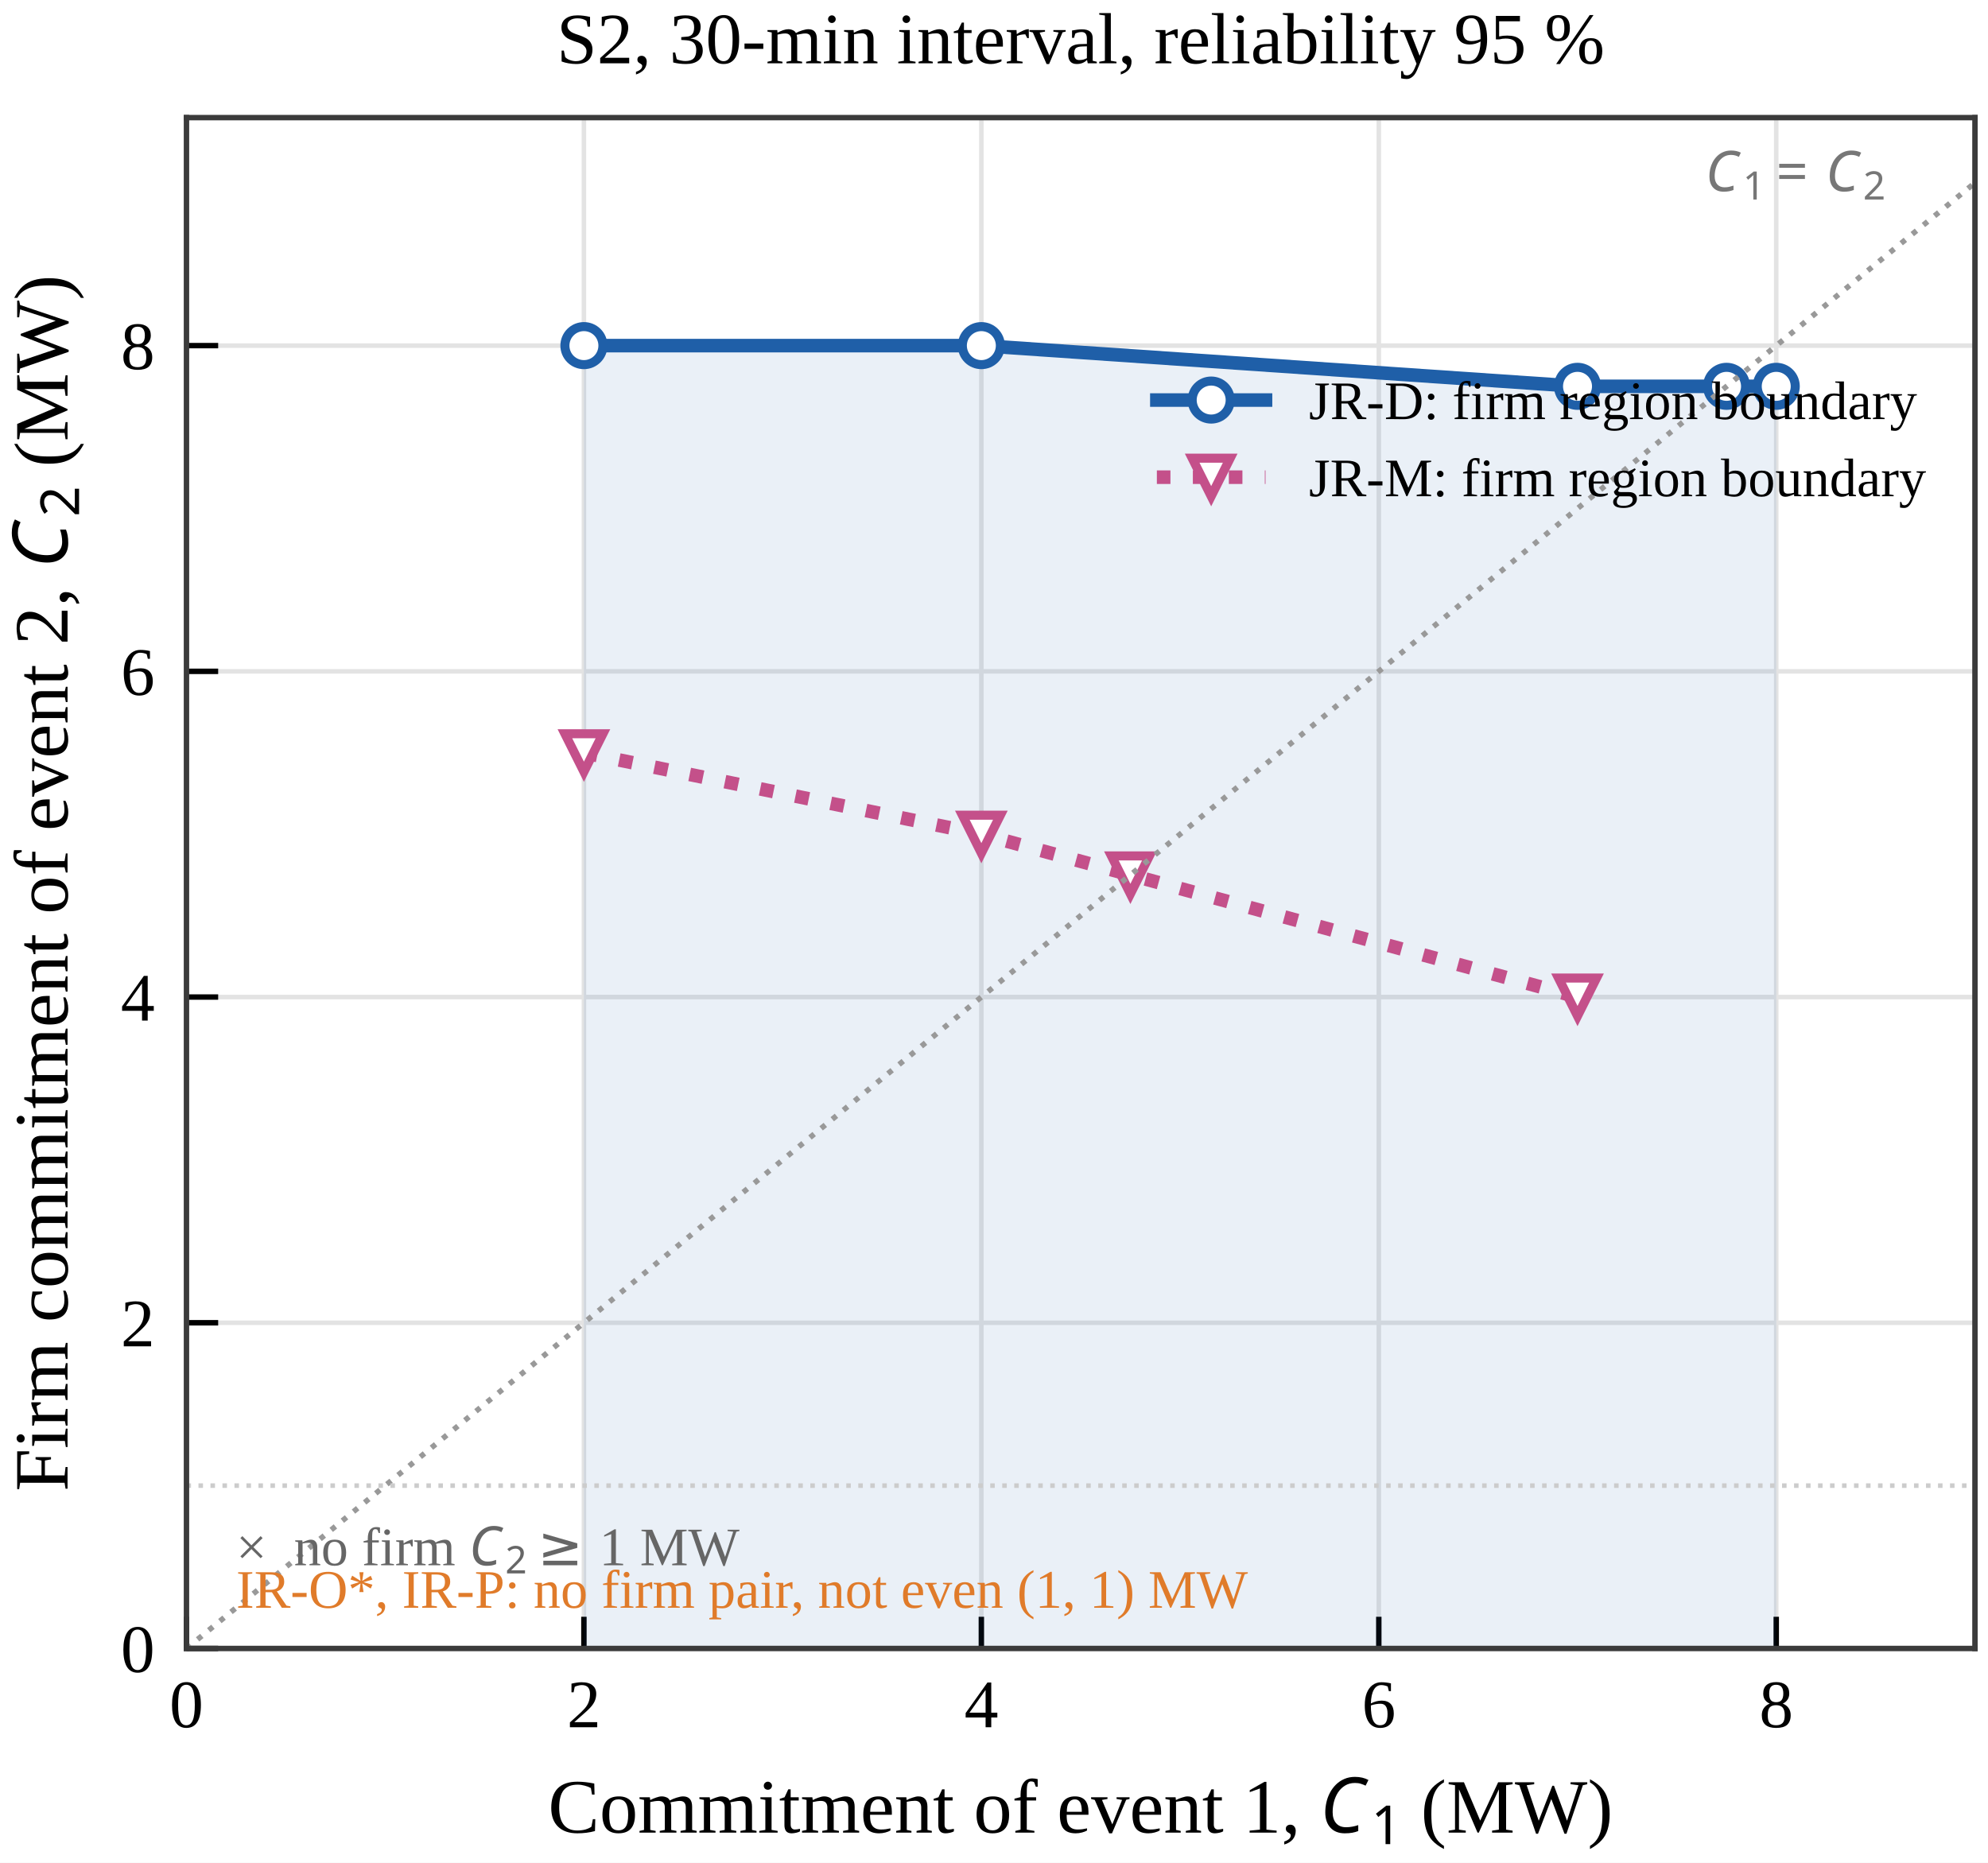
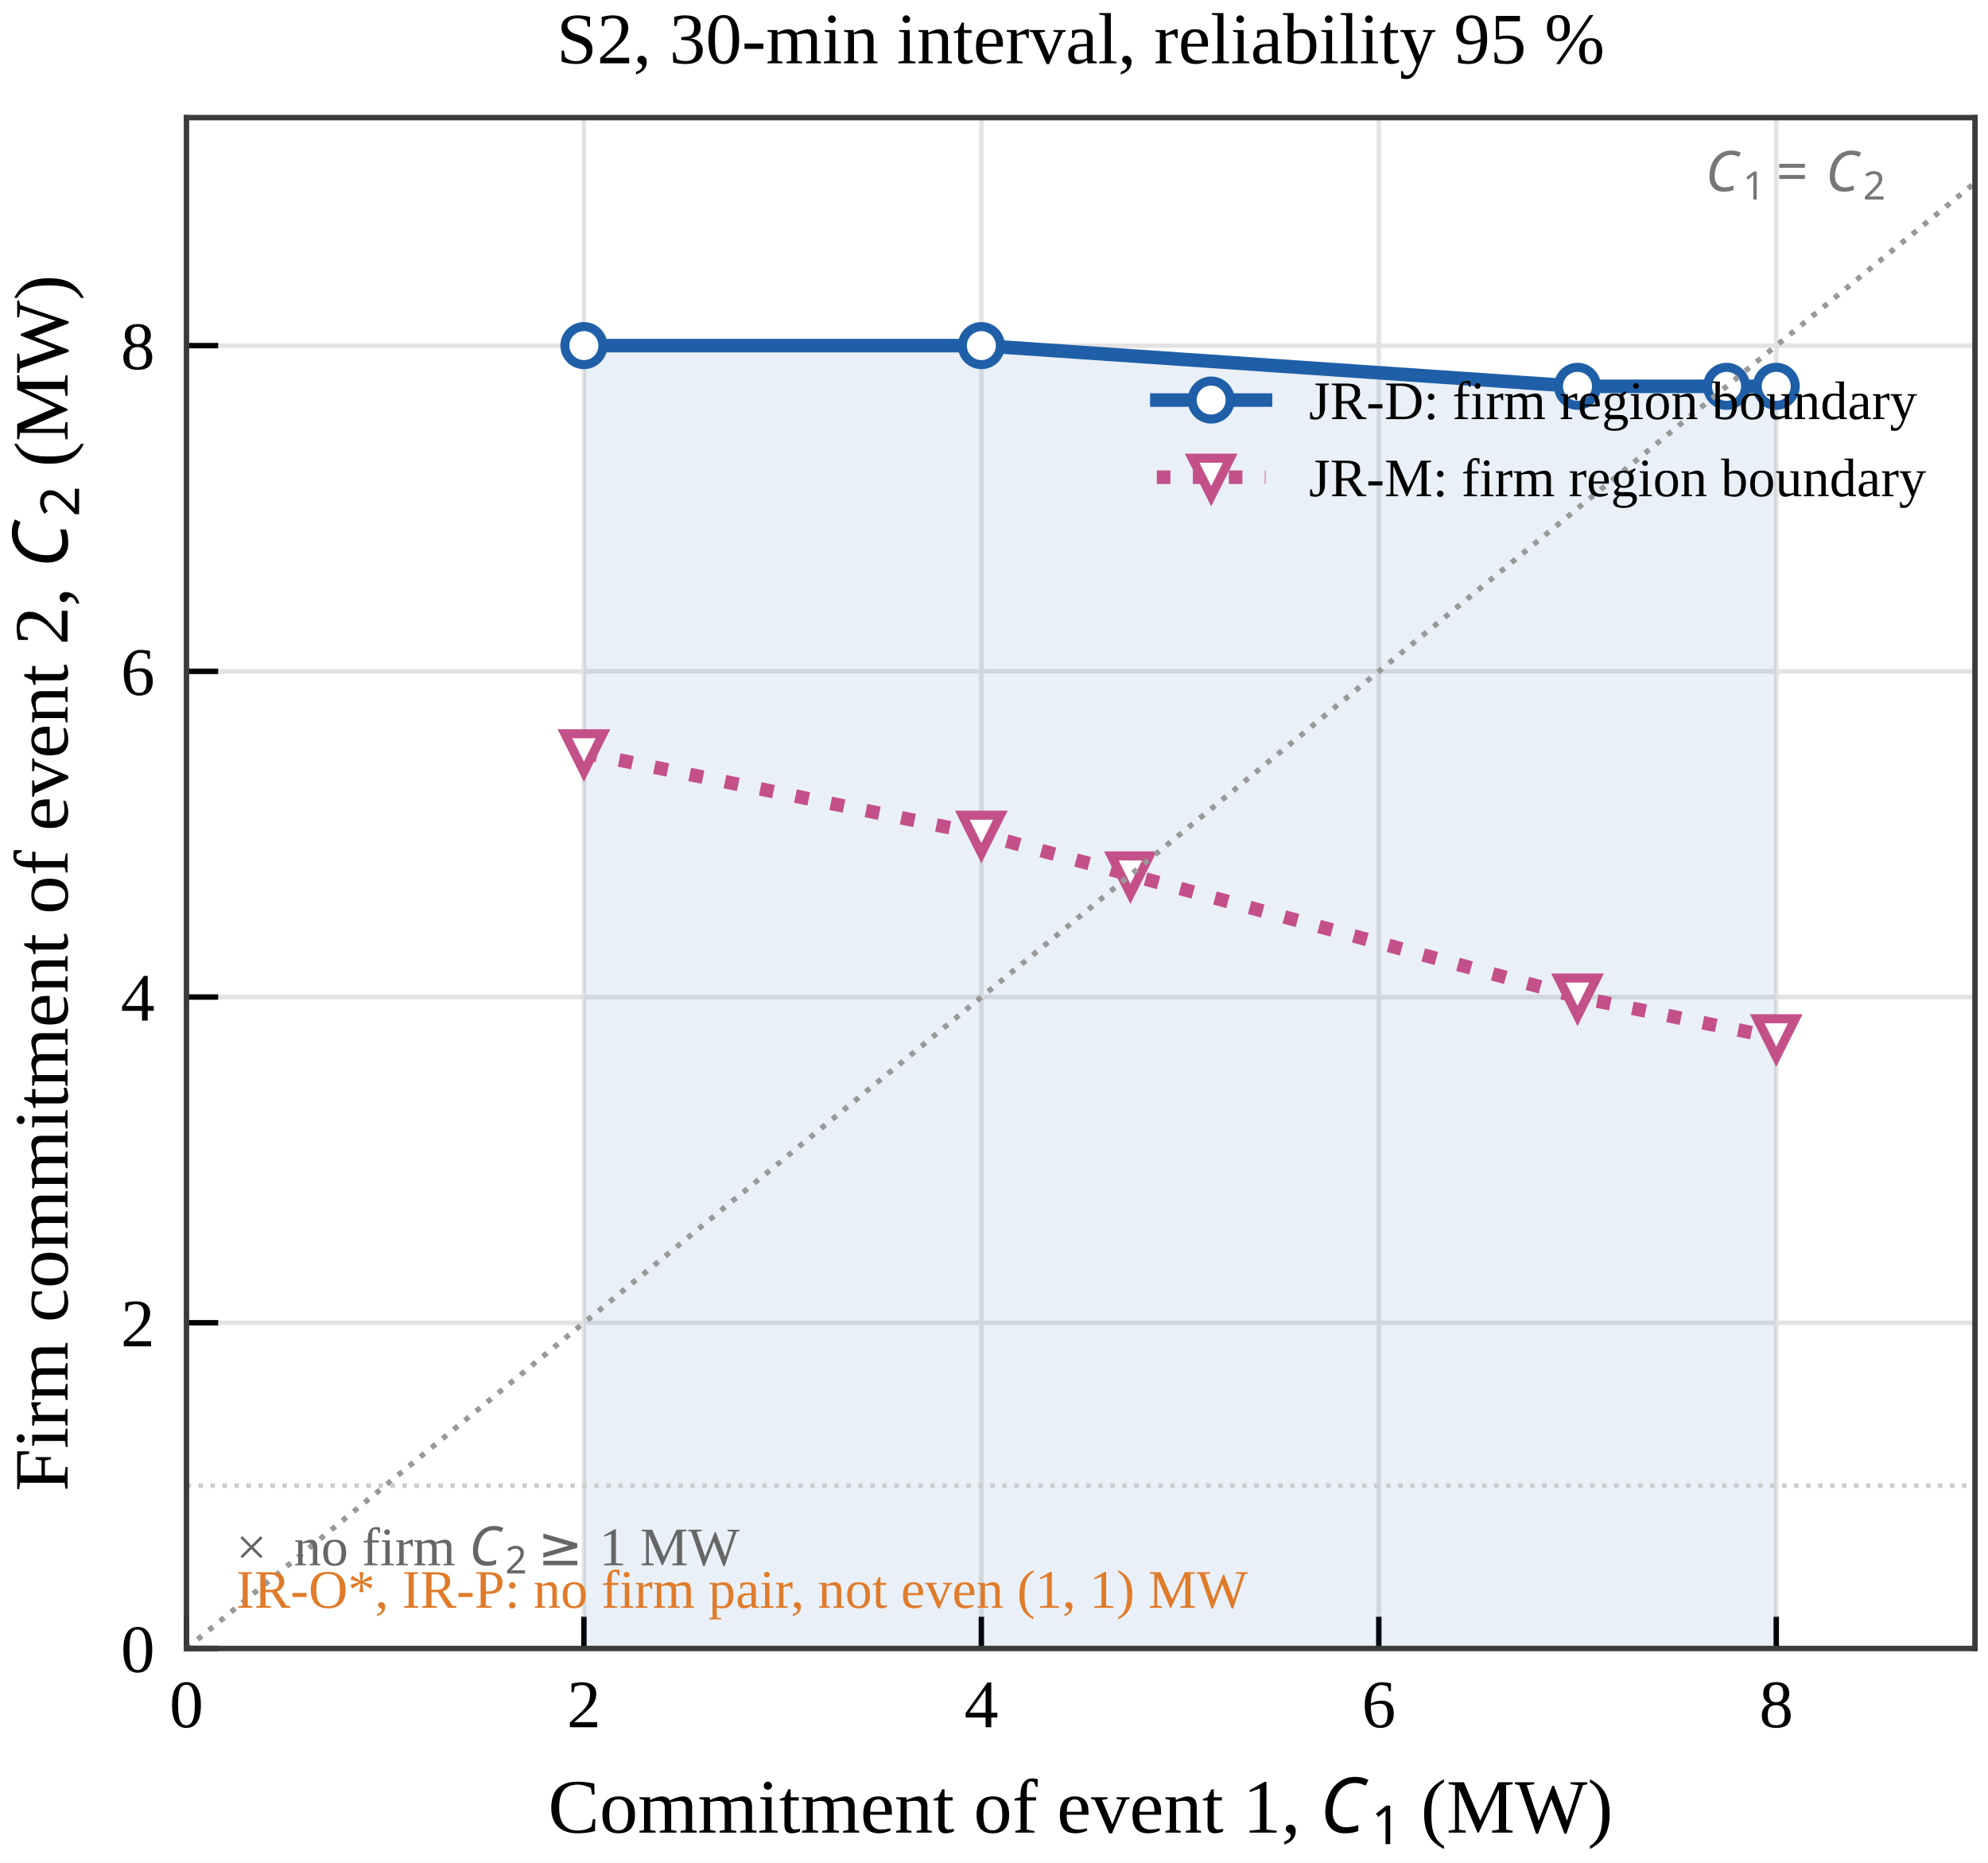
<svg xmlns="http://www.w3.org/2000/svg" xmlns:xlink="http://www.w3.org/1999/xlink" width="219.567pt" height="205.747pt" viewBox="0 0 219.567 205.747" version="1.1">
  <defs>
    <style type="text/css">*{stroke-linejoin: round; stroke-linecap: butt}</style>
  </defs>
  <g id="figure_1">
    <g id="patch_1">
      <path d="M 0 205.747  L 219.567 205.747  L 219.567 0  L 0 0  z " style="fill: #ffffff" />
    </g>
    <g id="axes_1">
      <g id="patch_2">
        <path d="M 20.595 182.083  L 218.127 182.083  L 218.127 12.991  L 20.595 12.991  z " style="fill: #ffffff" />
      </g>
      <g id="matplotlib.axis_1">
        <g id="xtick_1">
          <g id="line2d_1">
-             <path d="M 20.595 182.083  L 20.595 12.991  " clip-path="url(#p775c2942e2)" style="fill: none; stroke: #e3e3e3; stroke-width: 0.5; stroke-linecap: square" />
+             <path d="M 20.595 182.083  L 20.595 12.991  " clip-path="url(#pa8a48f2191)" style="fill: none; stroke: #e3e3e3; stroke-width: 0.5; stroke-linecap: square" />
          </g>
          <g id="line2d_2">
            <defs>
-               <path id="ma13cd60cb0" d="M 0 0  L 0 -3.5  " style="stroke: #000000; stroke-width: 0.6" />
+               <path id="m9e086042d6" d="M 0 0  L 0 -3.5  " style="stroke: #000000; stroke-width: 0.6" />
            </defs>
            <g>
-               <use xlink:href="#ma13cd60cb0" x="20.595" y="182.083" style="stroke: #000000; stroke-width: 0.6" />
+               <use xlink:href="#m9e086042d6" x="20.595" y="182.083" style="stroke: #000000; stroke-width: 0.6" />
            </g>
          </g>
          <g id="text_1">
            <text style="font-size: 7.5px; font-family: 'Liberation Serif', 'Times New Roman', 'DejaVu Serif', serif; text-anchor: middle" x="20.595" y="190.783" transform="rotate(-0 20.595 190.7834)">0</text>
          </g>
        </g>
        <g id="xtick_2">
          <g id="line2d_3">
-             <path d="M 64.491 182.083  L 64.491 12.991  " clip-path="url(#p775c2942e2)" style="fill: none; stroke: #e3e3e3; stroke-width: 0.5; stroke-linecap: square" />
+             <path d="M 64.491 182.083  L 64.491 12.991  " clip-path="url(#pa8a48f2191)" style="fill: none; stroke: #e3e3e3; stroke-width: 0.5; stroke-linecap: square" />
          </g>
          <g id="line2d_4">
            <g>
-               <use xlink:href="#ma13cd60cb0" x="64.491" y="182.083" style="stroke: #000000; stroke-width: 0.6" />
+               <use xlink:href="#m9e086042d6" x="64.491" y="182.083" style="stroke: #000000; stroke-width: 0.6" />
            </g>
          </g>
          <g id="text_2">
            <text style="font-size: 7.5px; font-family: 'Liberation Serif', 'Times New Roman', 'DejaVu Serif', serif; text-anchor: middle" x="64.491" y="190.783" transform="rotate(-0 64.491 190.7834)">2</text>
          </g>
        </g>
        <g id="xtick_3">
          <g id="line2d_5">
-             <path d="M 108.387 182.083  L 108.387 12.991  " clip-path="url(#p775c2942e2)" style="fill: none; stroke: #e3e3e3; stroke-width: 0.5; stroke-linecap: square" />
+             <path d="M 108.387 182.083  L 108.387 12.991  " clip-path="url(#pa8a48f2191)" style="fill: none; stroke: #e3e3e3; stroke-width: 0.5; stroke-linecap: square" />
          </g>
          <g id="line2d_6">
            <g>
-               <use xlink:href="#ma13cd60cb0" x="108.387" y="182.083" style="stroke: #000000; stroke-width: 0.6" />
+               <use xlink:href="#m9e086042d6" x="108.387" y="182.083" style="stroke: #000000; stroke-width: 0.6" />
            </g>
          </g>
          <g id="text_3">
            <text style="font-size: 7.5px; font-family: 'Liberation Serif', 'Times New Roman', 'DejaVu Serif', serif; text-anchor: middle" x="108.387" y="190.783" transform="rotate(-0 108.387 190.7834)">4</text>
          </g>
        </g>
        <g id="xtick_4">
          <g id="line2d_7">
-             <path d="M 152.283 182.083  L 152.283 12.991  " clip-path="url(#p775c2942e2)" style="fill: none; stroke: #e3e3e3; stroke-width: 0.5; stroke-linecap: square" />
+             <path d="M 152.283 182.083  L 152.283 12.991  " clip-path="url(#pa8a48f2191)" style="fill: none; stroke: #e3e3e3; stroke-width: 0.5; stroke-linecap: square" />
          </g>
          <g id="line2d_8">
            <g>
-               <use xlink:href="#ma13cd60cb0" x="152.283" y="182.083" style="stroke: #000000; stroke-width: 0.6" />
+               <use xlink:href="#m9e086042d6" x="152.283" y="182.083" style="stroke: #000000; stroke-width: 0.6" />
            </g>
          </g>
          <g id="text_4">
            <text style="font-size: 7.5px; font-family: 'Liberation Serif', 'Times New Roman', 'DejaVu Serif', serif; text-anchor: middle" x="152.283" y="190.783" transform="rotate(-0 152.283 190.7834)">6</text>
          </g>
        </g>
        <g id="xtick_5">
          <g id="line2d_9">
-             <path d="M 196.179 182.083  L 196.179 12.991  " clip-path="url(#p775c2942e2)" style="fill: none; stroke: #e3e3e3; stroke-width: 0.5; stroke-linecap: square" />
+             <path d="M 196.179 182.083  L 196.179 12.991  " clip-path="url(#pa8a48f2191)" style="fill: none; stroke: #e3e3e3; stroke-width: 0.5; stroke-linecap: square" />
          </g>
          <g id="line2d_10">
            <g>
-               <use xlink:href="#ma13cd60cb0" x="196.179" y="182.083" style="stroke: #000000; stroke-width: 0.6" />
+               <use xlink:href="#m9e086042d6" x="196.179" y="182.083" style="stroke: #000000; stroke-width: 0.6" />
            </g>
          </g>
          <g id="text_5">
            <text style="font-size: 7.5px; font-family: 'Liberation Serif', 'Times New Roman', 'DejaVu Serif', serif; text-anchor: middle" x="196.179" y="190.783" transform="rotate(-0 196.179 190.7834)">8</text>
          </g>
        </g>
        <g id="text_6">
          <g transform="translate(60.541 202.4371)">
            <text>
              <tspan x="0" y="-0.016" style="font-size: 8.5px; font-family: 'Liberation Serif'">C</tspan>
              <tspan x="5.669" y="-0.016" style="font-size: 8.5px; font-family: 'Liberation Serif'">o</tspan>
              <tspan x="9.919" y="-0.016" style="font-size: 8.5px; font-family: 'Liberation Serif'">m</tspan>
              <tspan x="16.531" y="-0.016" style="font-size: 8.5px; font-family: 'Liberation Serif'">m</tspan>
              <tspan x="23.143" y="-0.016" style="font-size: 8.5px; font-family: 'Liberation Serif'">i</tspan>
              <tspan x="25.504" y="-0.016" style="font-size: 8.5px; font-family: 'Liberation Serif'">t</tspan>
              <tspan x="27.866" y="-0.016" style="font-size: 8.5px; font-family: 'Liberation Serif'">m</tspan>
              <tspan x="34.477" y="-0.016" style="font-size: 8.5px; font-family: 'Liberation Serif'">e</tspan>
              <tspan x="38.25" y="-0.016" style="font-size: 8.5px; font-family: 'Liberation Serif'">n</tspan>
              <tspan x="42.5" y="-0.016" style="font-size: 8.5px; font-family: 'Liberation Serif'">t</tspan>
              <tspan x="44.862" y="-0.016" style="font-size: 8.5px; font-family: 'Liberation Serif'"> </tspan>
              <tspan x="46.987" y="-0.016" style="font-size: 8.5px; font-family: 'Liberation Serif'">o</tspan>
              <tspan x="51.237" y="-0.016" style="font-size: 8.5px; font-family: 'Liberation Serif'">f</tspan>
              <tspan x="54.067" y="-0.016" style="font-size: 8.5px; font-family: 'Liberation Serif'"> </tspan>
              <tspan x="56.192" y="-0.016" style="font-size: 8.5px; font-family: 'Liberation Serif'">e</tspan>
              <tspan x="59.965" y="-0.016" style="font-size: 8.5px; font-family: 'Liberation Serif'">v</tspan>
              <tspan x="64.215" y="-0.016" style="font-size: 8.5px; font-family: 'Liberation Serif'">e</tspan>
              <tspan x="67.988" y="-0.016" style="font-size: 8.5px; font-family: 'Liberation Serif'">n</tspan>
              <tspan x="72.238" y="-0.016" style="font-size: 8.5px; font-family: 'Liberation Serif'">t</tspan>
              <tspan x="74.599" y="-0.016" style="font-size: 8.5px; font-family: 'Liberation Serif'"> </tspan>
              <tspan x="76.724" y="-0.016" style="font-size: 8.5px; font-family: 'Liberation Serif'">1</tspan>
              <tspan x="80.974" y="-0.016" style="font-size: 8.5px; font-family: 'Liberation Serif'">,</tspan>
              <tspan x="83.099" y="-0.016" style="font-size: 8.5px; font-family: 'Liberation Serif'"> </tspan>
              <tspan x="94.251" y="-0.016" style="font-size: 8.5px; font-family: 'Liberation Serif'"> </tspan>
              <tspan x="96.376" y="-0.016" style="font-size: 8.5px; font-family: 'Liberation Serif'">(</tspan>
              <tspan x="99.207" y="-0.016" style="font-size: 8.5px; font-family: 'Liberation Serif'">M</tspan>
              <tspan x="106.765" y="-0.016" style="font-size: 8.5px; font-family: 'Liberation Serif'">W</tspan>
              <tspan x="114.787" y="-0.016" style="font-size: 8.5px; font-family: 'Liberation Serif'">)</tspan>
              <tspan x="85.224" y="-0.016" style="font-style: italic; font-size: 8.5px; font-family: 'STIXGeneral'">C</tspan>
              <tspan x="90.894" y="1.259" style="font-size: 5.95px; font-family: 'STIXGeneral'">1</tspan>
            </text>
          </g>
        </g>
      </g>
      <g id="matplotlib.axis_2">
        <g id="ytick_1">
          <g id="line2d_11">
-             <path d="M 20.595 182.083  L 218.127 182.083  " clip-path="url(#p775c2942e2)" style="fill: none; stroke: #e3e3e3; stroke-width: 0.5; stroke-linecap: square" />
+             <path d="M 20.595 182.083  L 218.127 182.083  " clip-path="url(#pa8a48f2191)" style="fill: none; stroke: #e3e3e3; stroke-width: 0.5; stroke-linecap: square" />
          </g>
          <g id="line2d_12">
            <defs>
-               <path id="m77001ccb9e" d="M 0 0  L 3.5 0  " style="stroke: #000000; stroke-width: 0.6" />
+               <path id="ma27495336d" d="M 0 0  L 3.5 0  " style="stroke: #000000; stroke-width: 0.6" />
            </defs>
            <g>
-               <use xlink:href="#m77001ccb9e" x="20.595" y="182.083" style="stroke: #000000; stroke-width: 0.6" />
+               <use xlink:href="#ma27495336d" x="20.595" y="182.083" style="stroke: #000000; stroke-width: 0.6" />
            </g>
          </g>
          <g id="text_7">
            <text style="font-size: 7.5px; font-family: 'Liberation Serif', 'Times New Roman', 'DejaVu Serif', serif; text-anchor: end" x="17.095" y="184.683" transform="rotate(-0 17.095 184.6833)">0</text>
          </g>
        </g>
        <g id="ytick_2">
          <g id="line2d_13">
-             <path d="M 20.595 146.106  L 218.127 146.106  " clip-path="url(#p775c2942e2)" style="fill: none; stroke: #e3e3e3; stroke-width: 0.5; stroke-linecap: square" />
+             <path d="M 20.595 146.106  L 218.127 146.106  " clip-path="url(#pa8a48f2191)" style="fill: none; stroke: #e3e3e3; stroke-width: 0.5; stroke-linecap: square" />
          </g>
          <g id="line2d_14">
            <g>
-               <use xlink:href="#m77001ccb9e" x="20.595" y="146.106" style="stroke: #000000; stroke-width: 0.6" />
+               <use xlink:href="#ma27495336d" x="20.595" y="146.106" style="stroke: #000000; stroke-width: 0.6" />
            </g>
          </g>
          <g id="text_8">
            <text style="font-size: 7.5px; font-family: 'Liberation Serif', 'Times New Roman', 'DejaVu Serif', serif; text-anchor: end" x="17.095" y="148.706" transform="rotate(-0 17.095 148.7063)">2</text>
          </g>
        </g>
        <g id="ytick_3">
          <g id="line2d_15">
-             <path d="M 20.595 110.129  L 218.127 110.129  " clip-path="url(#p775c2942e2)" style="fill: none; stroke: #e3e3e3; stroke-width: 0.5; stroke-linecap: square" />
+             <path d="M 20.595 110.129  L 218.127 110.129  " clip-path="url(#pa8a48f2191)" style="fill: none; stroke: #e3e3e3; stroke-width: 0.5; stroke-linecap: square" />
          </g>
          <g id="line2d_16">
            <g>
-               <use xlink:href="#m77001ccb9e" x="20.595" y="110.129" style="stroke: #000000; stroke-width: 0.6" />
+               <use xlink:href="#ma27495336d" x="20.595" y="110.129" style="stroke: #000000; stroke-width: 0.6" />
            </g>
          </g>
          <g id="text_9">
            <text style="font-size: 7.5px; font-family: 'Liberation Serif', 'Times New Roman', 'DejaVu Serif', serif; text-anchor: end" x="17.095" y="112.729" transform="rotate(-0 17.095 112.7293)">4</text>
          </g>
        </g>
        <g id="ytick_4">
          <g id="line2d_17">
-             <path d="M 20.595 74.152  L 218.127 74.152  " clip-path="url(#p775c2942e2)" style="fill: none; stroke: #e3e3e3; stroke-width: 0.5; stroke-linecap: square" />
+             <path d="M 20.595 74.152  L 218.127 74.152  " clip-path="url(#pa8a48f2191)" style="fill: none; stroke: #e3e3e3; stroke-width: 0.5; stroke-linecap: square" />
          </g>
          <g id="line2d_18">
            <g>
-               <use xlink:href="#m77001ccb9e" x="20.595" y="74.152" style="stroke: #000000; stroke-width: 0.6" />
+               <use xlink:href="#ma27495336d" x="20.595" y="74.152" style="stroke: #000000; stroke-width: 0.6" />
            </g>
          </g>
          <g id="text_10">
            <text style="font-size: 7.5px; font-family: 'Liberation Serif', 'Times New Roman', 'DejaVu Serif', serif; text-anchor: end" x="17.095" y="76.752" transform="rotate(-0 17.095 76.75228)">6</text>
          </g>
        </g>
        <g id="ytick_5">
          <g id="line2d_19">
-             <path d="M 20.595 38.175  L 218.127 38.175  " clip-path="url(#p775c2942e2)" style="fill: none; stroke: #e3e3e3; stroke-width: 0.5; stroke-linecap: square" />
+             <path d="M 20.595 38.175  L 218.127 38.175  " clip-path="url(#pa8a48f2191)" style="fill: none; stroke: #e3e3e3; stroke-width: 0.5; stroke-linecap: square" />
          </g>
          <g id="line2d_20">
            <g>
-               <use xlink:href="#m77001ccb9e" x="20.595" y="38.175" style="stroke: #000000; stroke-width: 0.6" />
+               <use xlink:href="#ma27495336d" x="20.595" y="38.175" style="stroke: #000000; stroke-width: 0.6" />
            </g>
          </g>
          <g id="text_11">
            <text style="font-size: 7.5px; font-family: 'Liberation Serif', 'Times New Roman', 'DejaVu Serif', serif; text-anchor: end" x="17.095" y="40.775" transform="rotate(-0 17.095 40.77526)">8</text>
          </g>
        </g>
        <g id="text_12">
          <g transform="translate(7.475 164.7297) rotate(-90)">
            <text>
              <tspan x="0" y="-0.016" style="font-size: 8.5px; font-family: 'Liberation Serif'">F</tspan>
              <tspan x="4.727" y="-0.016" style="font-size: 8.5px; font-family: 'Liberation Serif'">i</tspan>
              <tspan x="7.089" y="-0.016" style="font-size: 8.5px; font-family: 'Liberation Serif'">r</tspan>
              <tspan x="9.919" y="-0.016" style="font-size: 8.5px; font-family: 'Liberation Serif'">m</tspan>
              <tspan x="16.531" y="-0.016" style="font-size: 8.5px; font-family: 'Liberation Serif'"> </tspan>
              <tspan x="18.656" y="-0.016" style="font-size: 8.5px; font-family: 'Liberation Serif'">c</tspan>
              <tspan x="22.429" y="-0.016" style="font-size: 8.5px; font-family: 'Liberation Serif'">o</tspan>
              <tspan x="26.679" y="-0.016" style="font-size: 8.5px; font-family: 'Liberation Serif'">m</tspan>
              <tspan x="33.29" y="-0.016" style="font-size: 8.5px; font-family: 'Liberation Serif'">m</tspan>
              <tspan x="39.902" y="-0.016" style="font-size: 8.5px; font-family: 'Liberation Serif'">i</tspan>
              <tspan x="42.263" y="-0.016" style="font-size: 8.5px; font-family: 'Liberation Serif'">t</tspan>
              <tspan x="44.625" y="-0.016" style="font-size: 8.5px; font-family: 'Liberation Serif'">m</tspan>
              <tspan x="51.237" y="-0.016" style="font-size: 8.5px; font-family: 'Liberation Serif'">e</tspan>
              <tspan x="55.009" y="-0.016" style="font-size: 8.5px; font-family: 'Liberation Serif'">n</tspan>
              <tspan x="59.259" y="-0.016" style="font-size: 8.5px; font-family: 'Liberation Serif'">t</tspan>
              <tspan x="61.621" y="-0.016" style="font-size: 8.5px; font-family: 'Liberation Serif'"> </tspan>
              <tspan x="63.746" y="-0.016" style="font-size: 8.5px; font-family: 'Liberation Serif'">o</tspan>
              <tspan x="67.996" y="-0.016" style="font-size: 8.5px; font-family: 'Liberation Serif'">f</tspan>
              <tspan x="70.826" y="-0.016" style="font-size: 8.5px; font-family: 'Liberation Serif'"> </tspan>
              <tspan x="72.951" y="-0.016" style="font-size: 8.5px; font-family: 'Liberation Serif'">e</tspan>
              <tspan x="76.724" y="-0.016" style="font-size: 8.5px; font-family: 'Liberation Serif'">v</tspan>
              <tspan x="80.974" y="-0.016" style="font-size: 8.5px; font-family: 'Liberation Serif'">e</tspan>
              <tspan x="84.747" y="-0.016" style="font-size: 8.5px; font-family: 'Liberation Serif'">n</tspan>
              <tspan x="88.997" y="-0.016" style="font-size: 8.5px; font-family: 'Liberation Serif'">t</tspan>
              <tspan x="91.358" y="-0.016" style="font-size: 8.5px; font-family: 'Liberation Serif'"> </tspan>
              <tspan x="93.483" y="-0.016" style="font-size: 8.5px; font-family: 'Liberation Serif'">2</tspan>
              <tspan x="97.733" y="-0.016" style="font-size: 8.5px; font-family: 'Liberation Serif'">,</tspan>
              <tspan x="99.858" y="-0.016" style="font-size: 8.5px; font-family: 'Liberation Serif'"> </tspan>
              <tspan x="111.011" y="-0.016" style="font-size: 8.5px; font-family: 'Liberation Serif'"> </tspan>
              <tspan x="113.136" y="-0.016" style="font-size: 8.5px; font-family: 'Liberation Serif'">(</tspan>
              <tspan x="115.966" y="-0.016" style="font-size: 8.5px; font-family: 'Liberation Serif'">M</tspan>
              <tspan x="123.524" y="-0.016" style="font-size: 8.5px; font-family: 'Liberation Serif'">W</tspan>
              <tspan x="131.547" y="-0.016" style="font-size: 8.5px; font-family: 'Liberation Serif'">)</tspan>
              <tspan x="101.983" y="-0.016" style="font-style: italic; font-size: 8.5px; font-family: 'STIXGeneral'">C</tspan>
              <tspan x="107.653" y="1.259" style="font-size: 5.95px; font-family: 'STIXGeneral'">2</tspan>
            </text>
          </g>
        </g>
      </g>
      <g id="FillBetweenPolyCollection_1">
        <defs>
-           <path id="md7b6f7cbdb" d="M 64.491 -167.572  L 64.491 -23.664  L 108.387 -23.664  L 174.231 -23.664  L 190.692 -23.664  L 196.179 -23.664  L 196.179 -163.075  L 196.179 -163.075  L 190.692 -163.075  L 174.231 -163.075  L 108.387 -167.572  L 64.491 -167.572  z " />
+           <path id="m85c38b3b7b" d="M 64.491 -167.572  L 64.491 -23.664  L 108.387 -23.664  L 174.231 -23.664  L 190.692 -23.664  L 196.179 -23.664  L 196.179 -163.075  L 196.179 -163.075  L 190.692 -163.075  L 174.231 -163.075  L 108.387 -167.572  L 64.491 -167.572  z " />
        </defs>
-         <g clip-path="url(#p775c2942e2)">
-           <use xlink:href="#md7b6f7cbdb" x="0" y="205.747" style="fill: #1f5fa8; fill-opacity: 0.09" />
+         <g clip-path="url(#pa8a48f2191)">
+           <use xlink:href="#m85c38b3b7b" x="0" y="205.747" style="fill: #1f5fa8; fill-opacity: 0.09" />
        </g>
      </g>
      <g id="line2d_21">
-         <path d="M 64.491 38.175  L 108.387 38.175  L 174.231 42.672  L 190.692 42.672  L 196.179 42.672  " clip-path="url(#p775c2942e2)" style="fill: none; stroke: #1f5fa8; stroke-width: 1.5; stroke-linecap: square" />
+         <path d="M 64.491 38.175  L 108.387 38.175  L 174.231 42.672  L 190.692 42.672  L 196.179 42.672  " clip-path="url(#pa8a48f2191)" style="fill: none; stroke: #1f5fa8; stroke-width: 1.5; stroke-linecap: square" />
        <defs>
-           <path id="m2d0a03edfd" d="M 0 2.1  C 0.557 2.1 1.091 1.879 1.485 1.485  C 1.879 1.091 2.1 0.557 2.1 0  C 2.1 -0.557 1.879 -1.091 1.485 -1.485  C 1.091 -1.879 0.557 -2.1 0 -2.1  C -0.557 -2.1 -1.091 -1.879 -1.485 -1.485  C -1.879 -1.091 -2.1 -0.557 -2.1 0  C -2.1 0.557 -1.879 1.091 -1.485 1.485  C -1.091 1.879 -0.557 2.1 0 2.1  z " style="stroke: #1f5fa8" />
+           <path id="mcd3b4e5c99" d="M 0 2.1  C 0.557 2.1 1.091 1.879 1.485 1.485  C 1.879 1.091 2.1 0.557 2.1 0  C 2.1 -0.557 1.879 -1.091 1.485 -1.485  C 1.091 -1.879 0.557 -2.1 0 -2.1  C -0.557 -2.1 -1.091 -1.879 -1.485 -1.485  C -1.879 -1.091 -2.1 -0.557 -2.1 0  C -2.1 0.557 -1.879 1.091 -1.485 1.485  C -1.091 1.879 -0.557 2.1 0 2.1  z " style="stroke: #1f5fa8" />
        </defs>
-         <g clip-path="url(#p775c2942e2)">
-           <use xlink:href="#m2d0a03edfd" x="64.491" y="38.175" style="fill: #ffffff; stroke: #1f5fa8" />
-           <use xlink:href="#m2d0a03edfd" x="108.387" y="38.175" style="fill: #ffffff; stroke: #1f5fa8" />
-           <use xlink:href="#m2d0a03edfd" x="174.231" y="42.672" style="fill: #ffffff; stroke: #1f5fa8" />
-           <use xlink:href="#m2d0a03edfd" x="190.692" y="42.672" style="fill: #ffffff; stroke: #1f5fa8" />
-           <use xlink:href="#m2d0a03edfd" x="196.179" y="42.672" style="fill: #ffffff; stroke: #1f5fa8" />
+         <g clip-path="url(#pa8a48f2191)">
+           <use xlink:href="#mcd3b4e5c99" x="64.491" y="38.175" style="fill: #ffffff; stroke: #1f5fa8" />
+           <use xlink:href="#mcd3b4e5c99" x="108.387" y="38.175" style="fill: #ffffff; stroke: #1f5fa8" />
+           <use xlink:href="#mcd3b4e5c99" x="174.231" y="42.672" style="fill: #ffffff; stroke: #1f5fa8" />
+           <use xlink:href="#mcd3b4e5c99" x="190.692" y="42.672" style="fill: #ffffff; stroke: #1f5fa8" />
+           <use xlink:href="#mcd3b4e5c99" x="196.179" y="42.672" style="fill: #ffffff; stroke: #1f5fa8" />
        </g>
      </g>
      <g id="line2d_22">
-         <path d="M 64.491 83.146  L 108.387 92.141  L 124.848 96.638  L 174.231 110.129  " clip-path="url(#p775c2942e2)" style="fill: none; stroke-dasharray: 1.5,2.475; stroke-dashoffset: 0; stroke: #c4508a; stroke-width: 1.5" />
+         <path d="M 64.491 83.146  L 108.387 92.141  L 124.848 96.638  L 174.231 110.129  L 196.179 114.626  " clip-path="url(#pa8a48f2191)" style="fill: none; stroke-dasharray: 1.5,2.475; stroke-dashoffset: 0; stroke: #c4508a; stroke-width: 1.5" />
        <defs>
-           <path id="me49a1803db" d="M -0 2.1  L 2.1 -2.1  L -2.1 -2.1  z " style="stroke: #c4508a; stroke-linejoin: miter" />
+           <path id="m2242b6b6b1" d="M -0 2.1  L 2.1 -2.1  L -2.1 -2.1  z " style="stroke: #c4508a; stroke-linejoin: miter" />
        </defs>
-         <g clip-path="url(#p775c2942e2)">
-           <use xlink:href="#me49a1803db" x="64.491" y="83.146" style="fill: #ffffff; stroke: #c4508a; stroke-linejoin: miter" />
-           <use xlink:href="#me49a1803db" x="108.387" y="92.141" style="fill: #ffffff; stroke: #c4508a; stroke-linejoin: miter" />
-           <use xlink:href="#me49a1803db" x="124.848" y="96.638" style="fill: #ffffff; stroke: #c4508a; stroke-linejoin: miter" />
-           <use xlink:href="#me49a1803db" x="174.231" y="110.129" style="fill: #ffffff; stroke: #c4508a; stroke-linejoin: miter" />
+         <g clip-path="url(#pa8a48f2191)">
+           <use xlink:href="#m2242b6b6b1" x="64.491" y="83.146" style="fill: #ffffff; stroke: #c4508a; stroke-linejoin: miter" />
+           <use xlink:href="#m2242b6b6b1" x="108.387" y="92.141" style="fill: #ffffff; stroke: #c4508a; stroke-linejoin: miter" />
+           <use xlink:href="#m2242b6b6b1" x="124.848" y="96.638" style="fill: #ffffff; stroke: #c4508a; stroke-linejoin: miter" />
+           <use xlink:href="#m2242b6b6b1" x="174.231" y="110.129" style="fill: #ffffff; stroke: #c4508a; stroke-linejoin: miter" />
+           <use xlink:href="#m2242b6b6b1" x="196.179" y="114.626" style="fill: #ffffff; stroke: #c4508a; stroke-linejoin: miter" />
        </g>
      </g>
      <g id="line2d_23">
-         <path d="M 20.595 182.083  L 218.127 20.187  " clip-path="url(#p775c2942e2)" style="fill: none; stroke-dasharray: 0.6,0.99; stroke-dashoffset: 0; stroke: #999999; stroke-width: 0.6" />
+         <path d="M 20.595 182.083  L 218.127 20.187  " clip-path="url(#pa8a48f2191)" style="fill: none; stroke-dasharray: 0.6,0.99; stroke-dashoffset: 0; stroke: #999999; stroke-width: 0.6" />
      </g>
      <g id="line2d_24">
-         <path d="M 20.595 164.095  L 218.127 164.095  " clip-path="url(#p775c2942e2)" style="fill: none; stroke-dasharray: 0.5,0.825; stroke-dashoffset: 0; stroke: #cccccc; stroke-width: 0.5" />
+         <path d="M 20.595 164.095  L 218.127 164.095  " clip-path="url(#pa8a48f2191)" style="fill: none; stroke-dasharray: 0.5,0.825; stroke-dashoffset: 0; stroke: #cccccc; stroke-width: 0.5" />
      </g>
      <g id="patch_3">
        <path d="M 20.595 182.083  L 20.595 12.991  " style="fill: none; stroke: #3b3b3b; stroke-width: 0.6; stroke-linejoin: miter; stroke-linecap: square" />
      </g>
      <g id="patch_4">
        <path d="M 218.127 182.083  L 218.127 12.991  " style="fill: none; stroke: #3b3b3b; stroke-width: 0.6; stroke-linejoin: miter; stroke-linecap: square" />
      </g>
      <g id="patch_5">
        <path d="M 20.595 182.083  L 218.127 182.083  " style="fill: none; stroke: #3b3b3b; stroke-width: 0.6; stroke-linejoin: miter; stroke-linecap: square" />
      </g>
      <g id="patch_6">
        <path d="M 20.595 12.991  L 218.127 12.991  " style="fill: none; stroke: #3b3b3b; stroke-width: 0.6; stroke-linejoin: miter; stroke-linecap: square" />
      </g>
      <g id="text_13">
        <g style="fill: #777777" transform="translate(188.3484 21.9855)">
          <text>
            <tspan x="0" y="-0.875" style="font-style: italic; font-size: 6.2px; font-family: 'STIXGeneral'; fill: #777777">C</tspan>
            <tspan x="13.29" y="-0.875" style="font-style: italic; font-size: 6.2px; font-family: 'STIXGeneral'; fill: #777777">C</tspan>
            <tspan x="4.127" y="0.055" style="font-size: 4.34px; font-family: 'STIXGeneral'; fill: #777777">1</tspan>
            <tspan x="17.417" y="0.055" style="font-size: 4.34px; font-family: 'STIXGeneral'; fill: #777777">2</tspan>
            <tspan x="7.812" y="-0.875" style="font-size: 6.2px; font-family: 'STIXGeneral'; fill: #777777">=</tspan>
          </text>
        </g>
      </g>
      <g id="text_14">
        <g style="fill: #666666" transform="translate(26.082 173.6721)">
          <text>
            <tspan x="0" y="-0.781" style="font-size: 6px; font-family: 'Liberation Serif'; fill: #666666">×</tspan>
            <tspan x="3.384" y="-0.781" style="font-size: 6px; font-family: 'Liberation Serif'; fill: #666666"> </tspan>
            <tspan x="4.884" y="-0.781" style="font-size: 6px; font-family: 'Liberation Serif'; fill: #666666"> </tspan>
            <tspan x="6.384" y="-0.781" style="font-size: 6px; font-family: 'Liberation Serif'; fill: #666666">n</tspan>
            <tspan x="9.384" y="-0.781" style="font-size: 6px; font-family: 'Liberation Serif'; fill: #666666">o</tspan>
            <tspan x="12.384" y="-0.781" style="font-size: 6px; font-family: 'Liberation Serif'; fill: #666666"> </tspan>
            <tspan x="13.884" y="-0.781" style="font-size: 6px; font-family: 'Liberation Serif'; fill: #666666">f</tspan>
            <tspan x="15.882" y="-0.781" style="font-size: 6px; font-family: 'Liberation Serif'; fill: #666666">i</tspan>
            <tspan x="17.549" y="-0.781" style="font-size: 6px; font-family: 'Liberation Serif'; fill: #666666">r</tspan>
            <tspan x="19.547" y="-0.781" style="font-size: 6px; font-family: 'Liberation Serif'; fill: #666666">m</tspan>
            <tspan x="24.214" y="-0.781" style="font-size: 6px; font-family: 'Liberation Serif'; fill: #666666"> </tspan>
            <tspan x="38.596" y="-0.781" style="font-size: 6px; font-family: 'Liberation Serif'; fill: #666666"> </tspan>
            <tspan x="40.096" y="-0.781" style="font-size: 6px; font-family: 'Liberation Serif'; fill: #666666">1</tspan>
            <tspan x="43.096" y="-0.781" style="font-size: 6px; font-family: 'Liberation Serif'; fill: #666666"> </tspan>
            <tspan x="44.596" y="-0.781" style="font-size: 6px; font-family: 'Liberation Serif'; fill: #666666">M</tspan>
            <tspan x="49.931" y="-0.781" style="font-size: 6px; font-family: 'Liberation Serif'; fill: #666666">W</tspan>
            <tspan x="25.714" y="-0.781" style="font-style: italic; font-size: 6px; font-family: 'STIXGeneral'; fill: #666666">C</tspan>
            <tspan x="29.716" y="0.119" style="font-size: 4.2px; font-family: 'STIXGeneral'; fill: #666666">2</tspan>
            <tspan x="33.286" y="-0.781" style="font-size: 6px; font-family: 'STIXGeneral'; fill: #666666">≥</tspan>
          </text>
        </g>
      </g>
      <g id="text_15">
        <text style="font-size: 6px; font-family: 'Liberation Serif', 'Times New Roman', 'DejaVu Serif', serif; text-anchor: start; fill: #e07b2a" x="26.082" y="177.586" transform="rotate(-0 26.082 177.5861)">IR-O*, IR-P: no firm pair, not even (1, 1) MW</text>
      </g>
      <g id="text_16">
        <text style="font-size: 8px; font-family: 'Liberation Serif', 'Times New Roman', 'DejaVu Serif', serif; text-anchor: middle" x="119.361" y="6.991" transform="rotate(-0 119.361 6.99125)">S2, 30-min interval, reliability 95 %</text>
      </g>
      <g id="legend_1">
        <g id="line2d_25">
          <path d="M 127.771 44.189  L 133.771 44.189  L 139.771 44.189  " style="fill: none; stroke: #1f5fa8; stroke-width: 1.5; stroke-linecap: square" />
          <g>
-             <use xlink:href="#m2d0a03edfd" x="133.771" y="44.189" style="fill: #ffffff; stroke: #1f5fa8" />
+             <use xlink:href="#mcd3b4e5c99" x="133.771" y="44.189" style="fill: #ffffff; stroke: #1f5fa8" />
          </g>
        </g>
        <g id="text_17">
          <text style="font-size: 6px; font-family: 'Liberation Serif', 'Times New Roman', 'DejaVu Serif', serif; text-anchor: start" x="144.571" y="46.289" transform="rotate(-0 144.5708 46.28851)">JR-D: firm region boundary</text>
        </g>
        <g id="line2d_26">
          <path d="M 127.771 52.708  L 133.771 52.708  L 139.771 52.708  " style="fill: none; stroke-dasharray: 1.5,2.475; stroke-dashoffset: 0; stroke: #c4508a; stroke-width: 1.5" />
          <g>
-             <use xlink:href="#me49a1803db" x="133.771" y="52.708" style="fill: #ffffff; stroke: #c4508a; stroke-linejoin: miter" />
+             <use xlink:href="#m2242b6b6b1" x="133.771" y="52.708" style="fill: #ffffff; stroke: #c4508a; stroke-linejoin: miter" />
          </g>
        </g>
        <g id="text_18">
          <text style="font-size: 6px; font-family: 'Liberation Serif', 'Times New Roman', 'DejaVu Serif', serif; text-anchor: start" x="144.571" y="54.808" transform="rotate(-0 144.5708 54.8078)">JR-M: firm region boundary</text>
        </g>
      </g>
    </g>
  </g>
  <defs>
-     <clipPath id="p775c2942e2">
+     <clipPath id="pa8a48f2191">
      <rect x="20.595" y="12.991" width="197.532" height="169.092" />
    </clipPath>
  </defs>
</svg>
